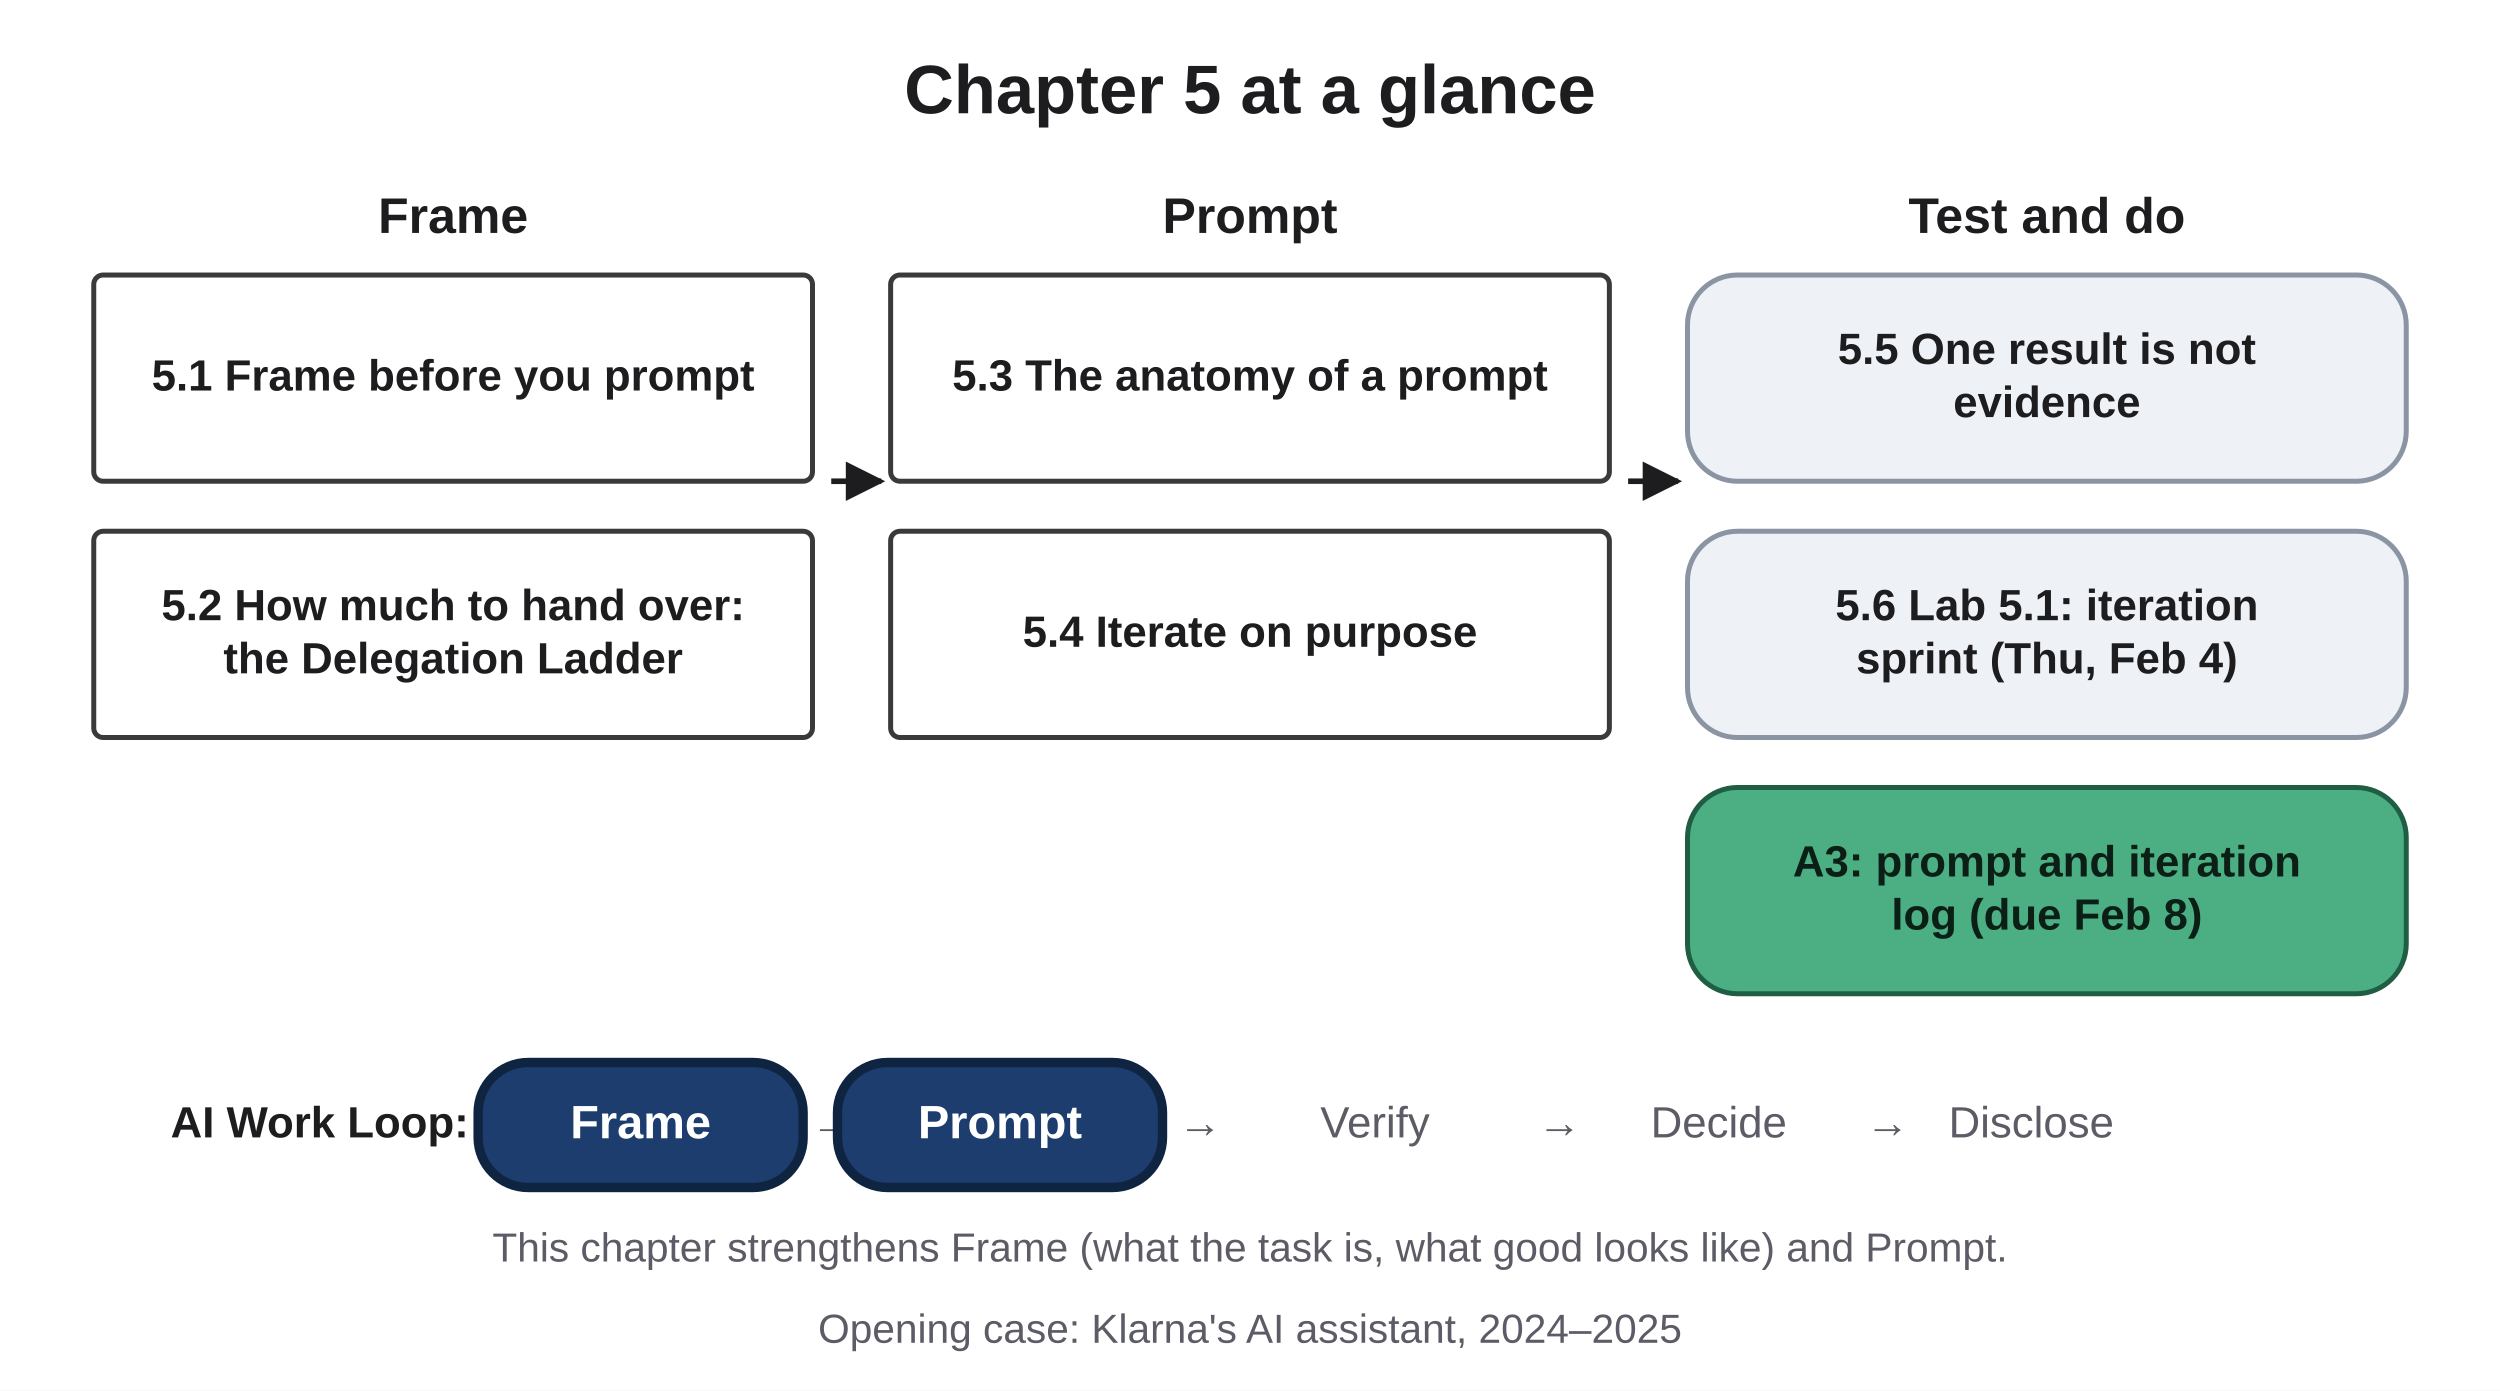
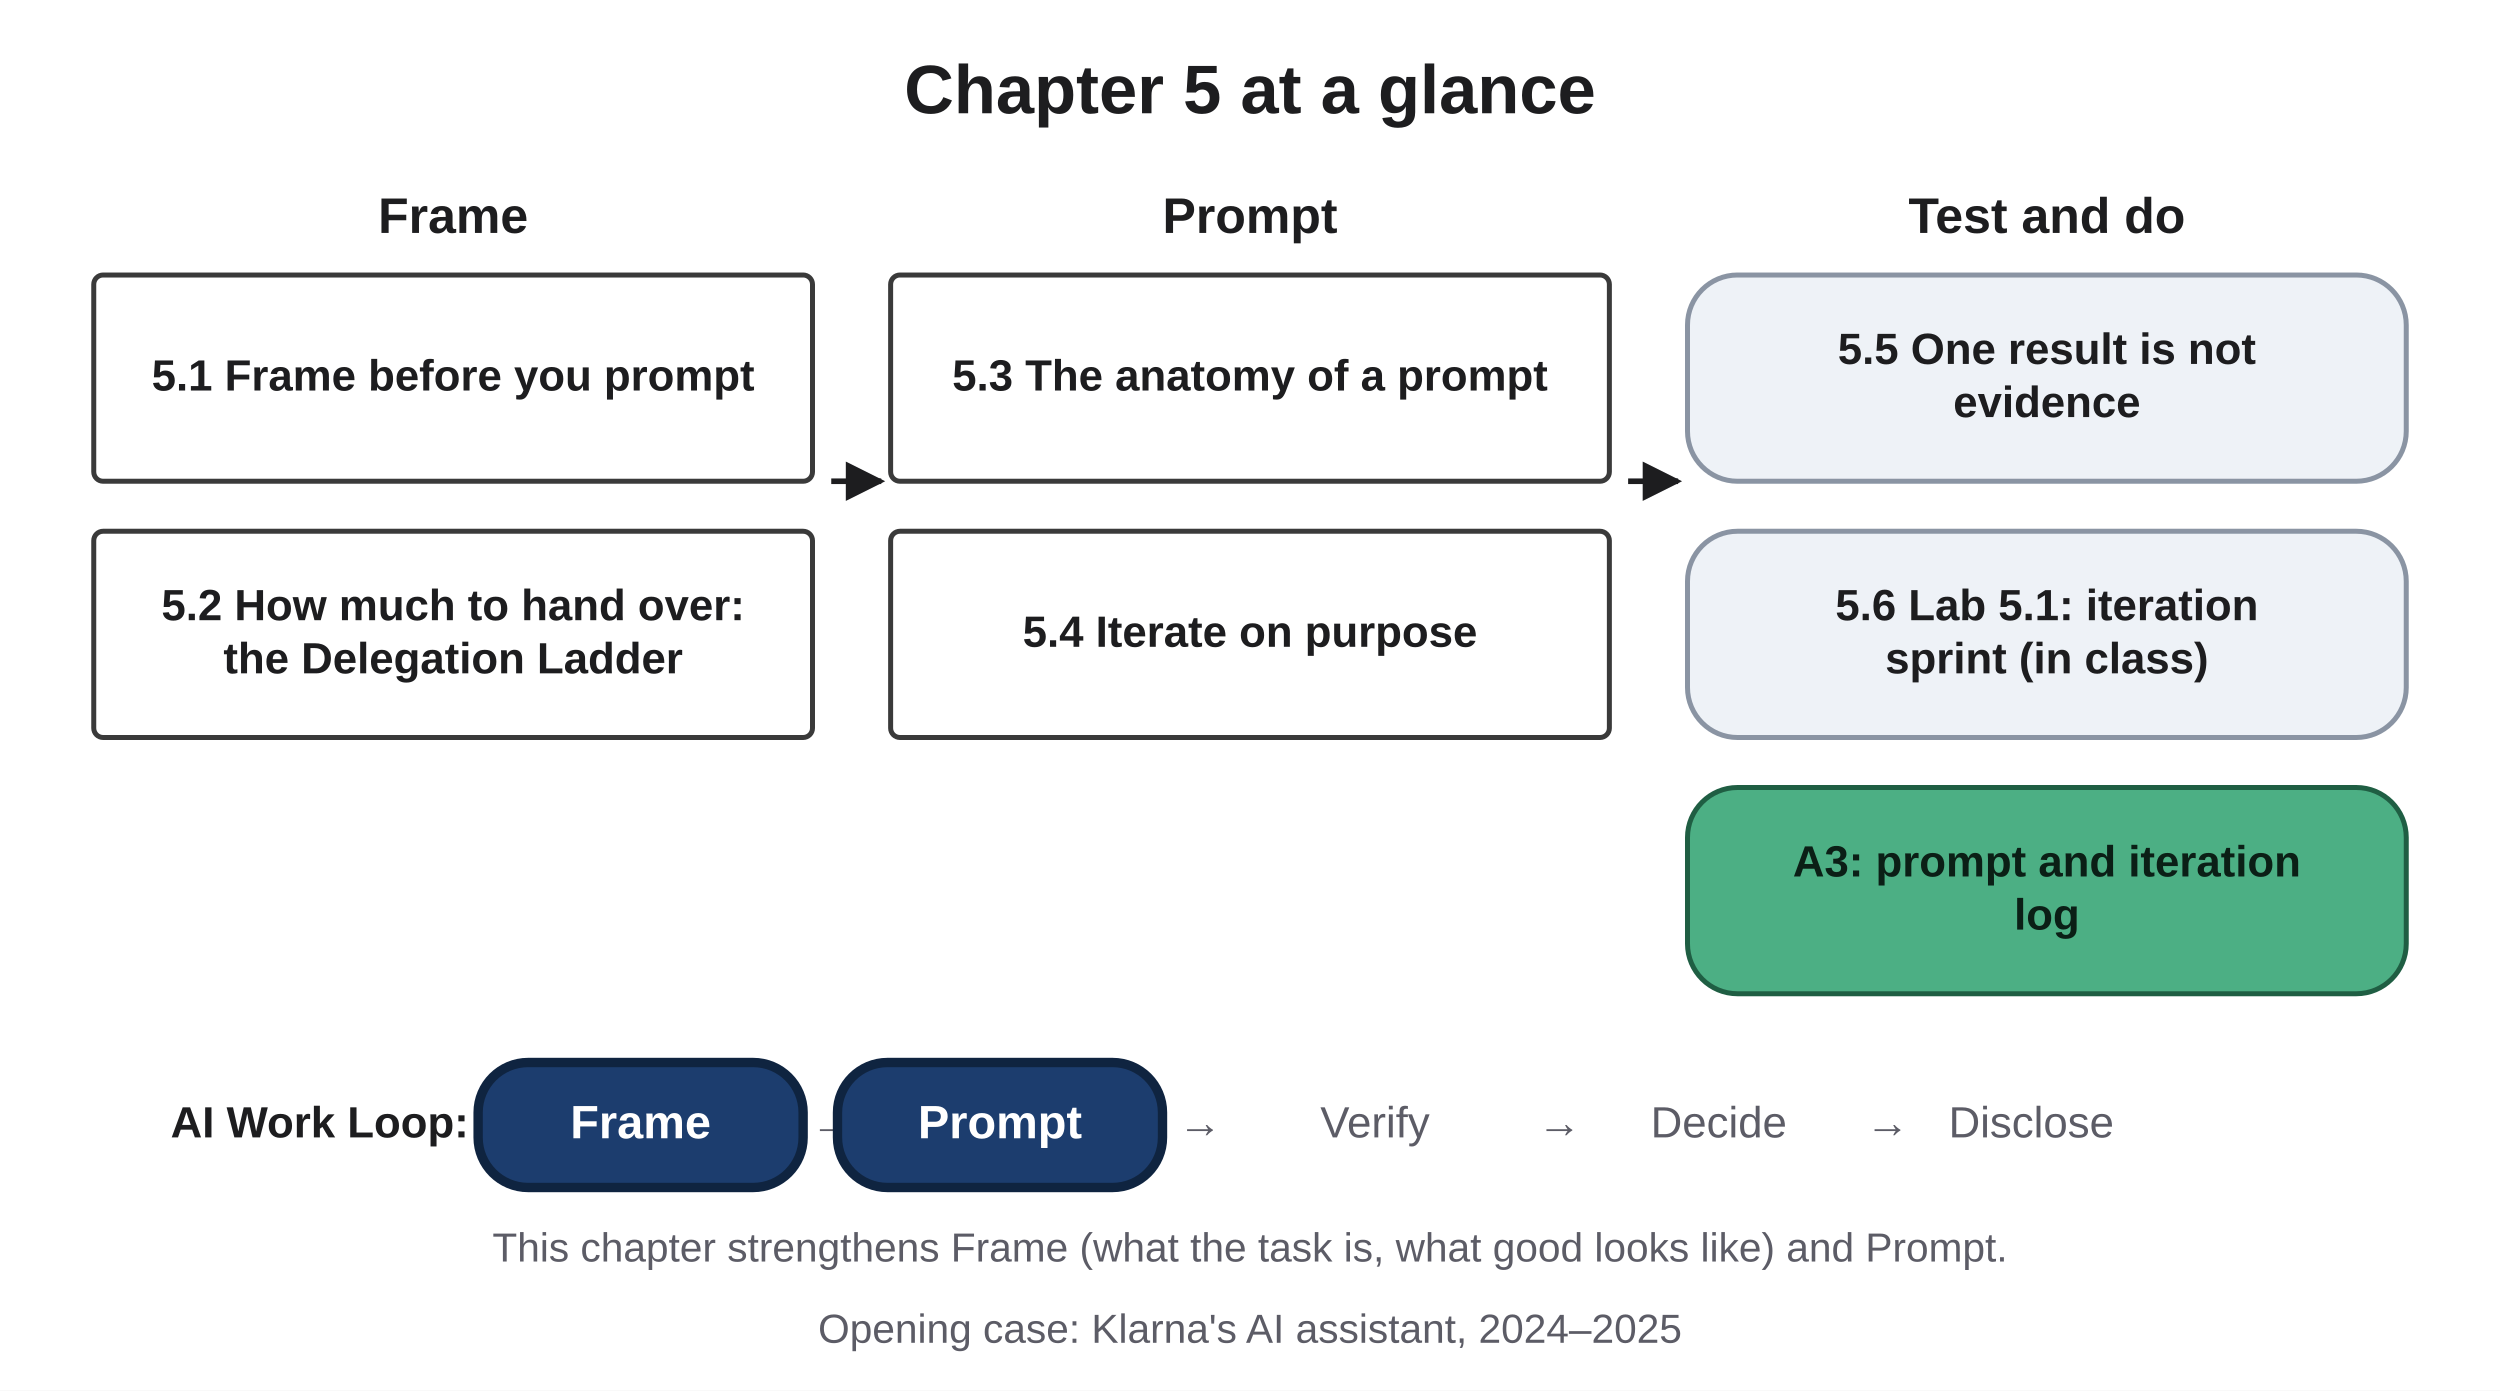
<svg xmlns="http://www.w3.org/2000/svg" viewBox="0 0 800 445" width="800" height="445" role="img" font-family="'Source Sans 3', 'Source Sans Pro', 'Helvetica Neue', Arial, sans-serif">
  <defs>
    <marker id="arrow-color" viewBox="0 0 10 10" refX="9" refY="5" markerWidth="7" markerHeight="7" orient="auto-start-reverse">
      <path d="M0,0 L10,5 L0,10 z" fill="#1D1D1F" />
    </marker>
    <pattern id="hatch" patternUnits="userSpaceOnUse" width="8" height="8" patternTransform="rotate(45)">
      <rect width="8" height="8" fill="#FFFFFF" />
      <line x1="0" y1="0" x2="0" y2="8" stroke="#9A9A9A" stroke-width="1.3" />
    </pattern>
    <pattern id="dots" patternUnits="userSpaceOnUse" width="7" height="7">
      <rect width="7" height="7" fill="#FFFFFF" />
      <circle cx="3.5" cy="3.5" r="1.2" fill="#000" />
    </pattern>
  </defs>
  <rect width="800" height="445" fill="#FFFFFF" />
  <text x="400.0" y="30.0" font-size="22" font-weight="700" text-anchor="middle" dominant-baseline="middle" fill="#1D1D1F" style="">Chapter 5 at a glance</text>
  <text x="145.0" y="70.0" font-size="16" font-weight="700" text-anchor="middle" dominant-baseline="middle" fill="#1D1D1F" style="">Frame</text>
  <rect x="30" y="88" width="230" height="66" rx="3" fill="#FFFFFF" stroke="#3A3A3A" stroke-width="1.6" />
  <text x="145.0" y="121.0" font-size="14" font-weight="600" text-anchor="middle" dominant-baseline="middle" fill="#1D1D1F" style="">5.1 Frame before you prompt</text>
  <rect x="30" y="170" width="230" height="66" rx="3" fill="#FFFFFF" stroke="#3A3A3A" stroke-width="1.6" />
  <text x="145.0" y="194.5" font-size="14" font-weight="600" text-anchor="middle" dominant-baseline="middle" fill="#1D1D1F" style="">5.2 How much to hand over:</text>
  <text x="145.0" y="211.5" font-size="14" font-weight="600" text-anchor="middle" dominant-baseline="middle" fill="#1D1D1F" style="">the Delegation Ladder</text>
  <path d="M266.0,154.0 L282.0,154.0" fill="none" stroke="#1D1D1F" stroke-width="1.8" marker-end="url(#arrow-color)" />
  <text x="400.0" y="70.0" font-size="16" font-weight="700" text-anchor="middle" dominant-baseline="middle" fill="#1D1D1F" style="">Prompt</text>
  <rect x="285" y="88" width="230" height="66" rx="3" fill="#FFFFFF" stroke="#3A3A3A" stroke-width="1.6" />
  <text x="400.0" y="121.0" font-size="14" font-weight="600" text-anchor="middle" dominant-baseline="middle" fill="#1D1D1F" style="">5.3 The anatomy of a prompt</text>
  <rect x="285" y="170" width="230" height="66" rx="3" fill="#FFFFFF" stroke="#3A3A3A" stroke-width="1.6" />
  <text x="400.0" y="203.0" font-size="14" font-weight="600" text-anchor="middle" dominant-baseline="middle" fill="#1D1D1F" style="">5.4 Iterate on purpose</text>
  <path d="M521.0,154.0 L537.0,154.0" fill="none" stroke="#1D1D1F" stroke-width="1.8" marker-end="url(#arrow-color)" />
  <text x="655.0" y="70.0" font-size="16" font-weight="700" text-anchor="middle" dominant-baseline="middle" fill="#1D1D1F" style="">Test and do</text>
  <rect x="540" y="88" width="230" height="66" rx="16" fill="#EEF2F7" stroke="#8A94A3" stroke-width="1.6" />
  <text x="655.0" y="112.5" font-size="14" font-weight="600" text-anchor="middle" dominant-baseline="middle" fill="#1D1D1F" style="">5.5 One result is not</text>
  <text x="655.0" y="129.5" font-size="14" font-weight="600" text-anchor="middle" dominant-baseline="middle" fill="#1D1D1F" style="">evidence</text>
  <rect x="540" y="170" width="230" height="66" rx="16" fill="#EEF2F7" stroke="#8A94A3" stroke-width="1.6" />
  <text x="655.0" y="194.5" font-size="14" font-weight="600" text-anchor="middle" dominant-baseline="middle" fill="#1D1D1F" style="">5.6 Lab 5.1: iteration</text>
-   <text x="655.0" y="211.5" font-size="14" font-weight="600" text-anchor="middle" dominant-baseline="middle" fill="#1D1D1F" style="">sprint (Thu, Feb 4)</text>
+   <text x="655.0" y="211.5" font-size="14" font-weight="600" text-anchor="middle" dominant-baseline="middle" fill="#1D1D1F" style="">sprint (in class)</text>
  <rect x="540" y="252" width="230" height="66" rx="16" fill="#4CAF84" stroke="#1F5E43" stroke-width="1.6" />
  <text x="655.0" y="276.5" font-size="14" font-weight="600" text-anchor="middle" dominant-baseline="middle" fill="#0B1F16" style="">A3: prompt and iteration</text>
-   <text x="655.0" y="293.5" font-size="14" font-weight="600" text-anchor="middle" dominant-baseline="middle" fill="#0B1F16" style="">log (due Feb 8)</text>
+   <text x="655.0" y="293.5" font-size="14" font-weight="600" text-anchor="middle" dominant-baseline="middle" fill="#0B1F16" style="">log</text>
  <text x="150.0" y="360.0" font-size="14" font-weight="700" text-anchor="end" dominant-baseline="middle" fill="#1D1D1F" style="">AI Work Loop:</text>
  <rect x="153" y="340" width="104" height="40" rx="16" fill="#1C3D6E" stroke="#0F2440" stroke-width="3" />
  <text x="205.0" y="360.0" font-size="15" font-weight="600" text-anchor="middle" dominant-baseline="middle" fill="#FFFFFF" style="">Frame</text>
  <text x="266.5" y="360.0" font-size="14" font-weight="normal" text-anchor="middle" dominant-baseline="middle" fill="#5C5C66" style="">→</text>
  <rect x="268" y="340" width="104" height="40" rx="16" fill="#1C3D6E" stroke="#0F2440" stroke-width="3" />
  <text x="320.0" y="360.0" font-size="15" font-weight="600" text-anchor="middle" dominant-baseline="middle" fill="#FFFFFF" style="">Prompt</text>
  <text x="384.0" y="360.0" font-size="14" font-weight="normal" text-anchor="middle" dominant-baseline="middle" fill="#5C5C66" style="">→</text>
  <text x="440.0" y="360.0" font-size="14" font-weight="normal" text-anchor="middle" dominant-baseline="middle" fill="#5C5C66" style="">Verify</text>
  <text x="499.0" y="360.0" font-size="14" font-weight="normal" text-anchor="middle" dominant-baseline="middle" fill="#5C5C66" style="">→</text>
  <text x="550.0" y="360.0" font-size="14" font-weight="normal" text-anchor="middle" dominant-baseline="middle" fill="#5C5C66" style="">Decide</text>
  <text x="604.0" y="360.0" font-size="14" font-weight="normal" text-anchor="middle" dominant-baseline="middle" fill="#5C5C66" style="">→</text>
  <text x="650.0" y="360.0" font-size="14" font-weight="normal" text-anchor="middle" dominant-baseline="middle" fill="#5C5C66" style="">Disclose</text>
  <text x="400.0" y="400.0" font-size="13" font-weight="normal" text-anchor="middle" dominant-baseline="middle" fill="#5C5C66" style="">This chapter strengthens Frame (what the task is, what good looks like) and Prompt.</text>
  <text x="400.0" y="426.0" font-size="13" font-weight="normal" text-anchor="middle" dominant-baseline="middle" fill="#5C5C66" style="">Opening case: Klarna's AI assistant, 2024–2025</text>
</svg>
